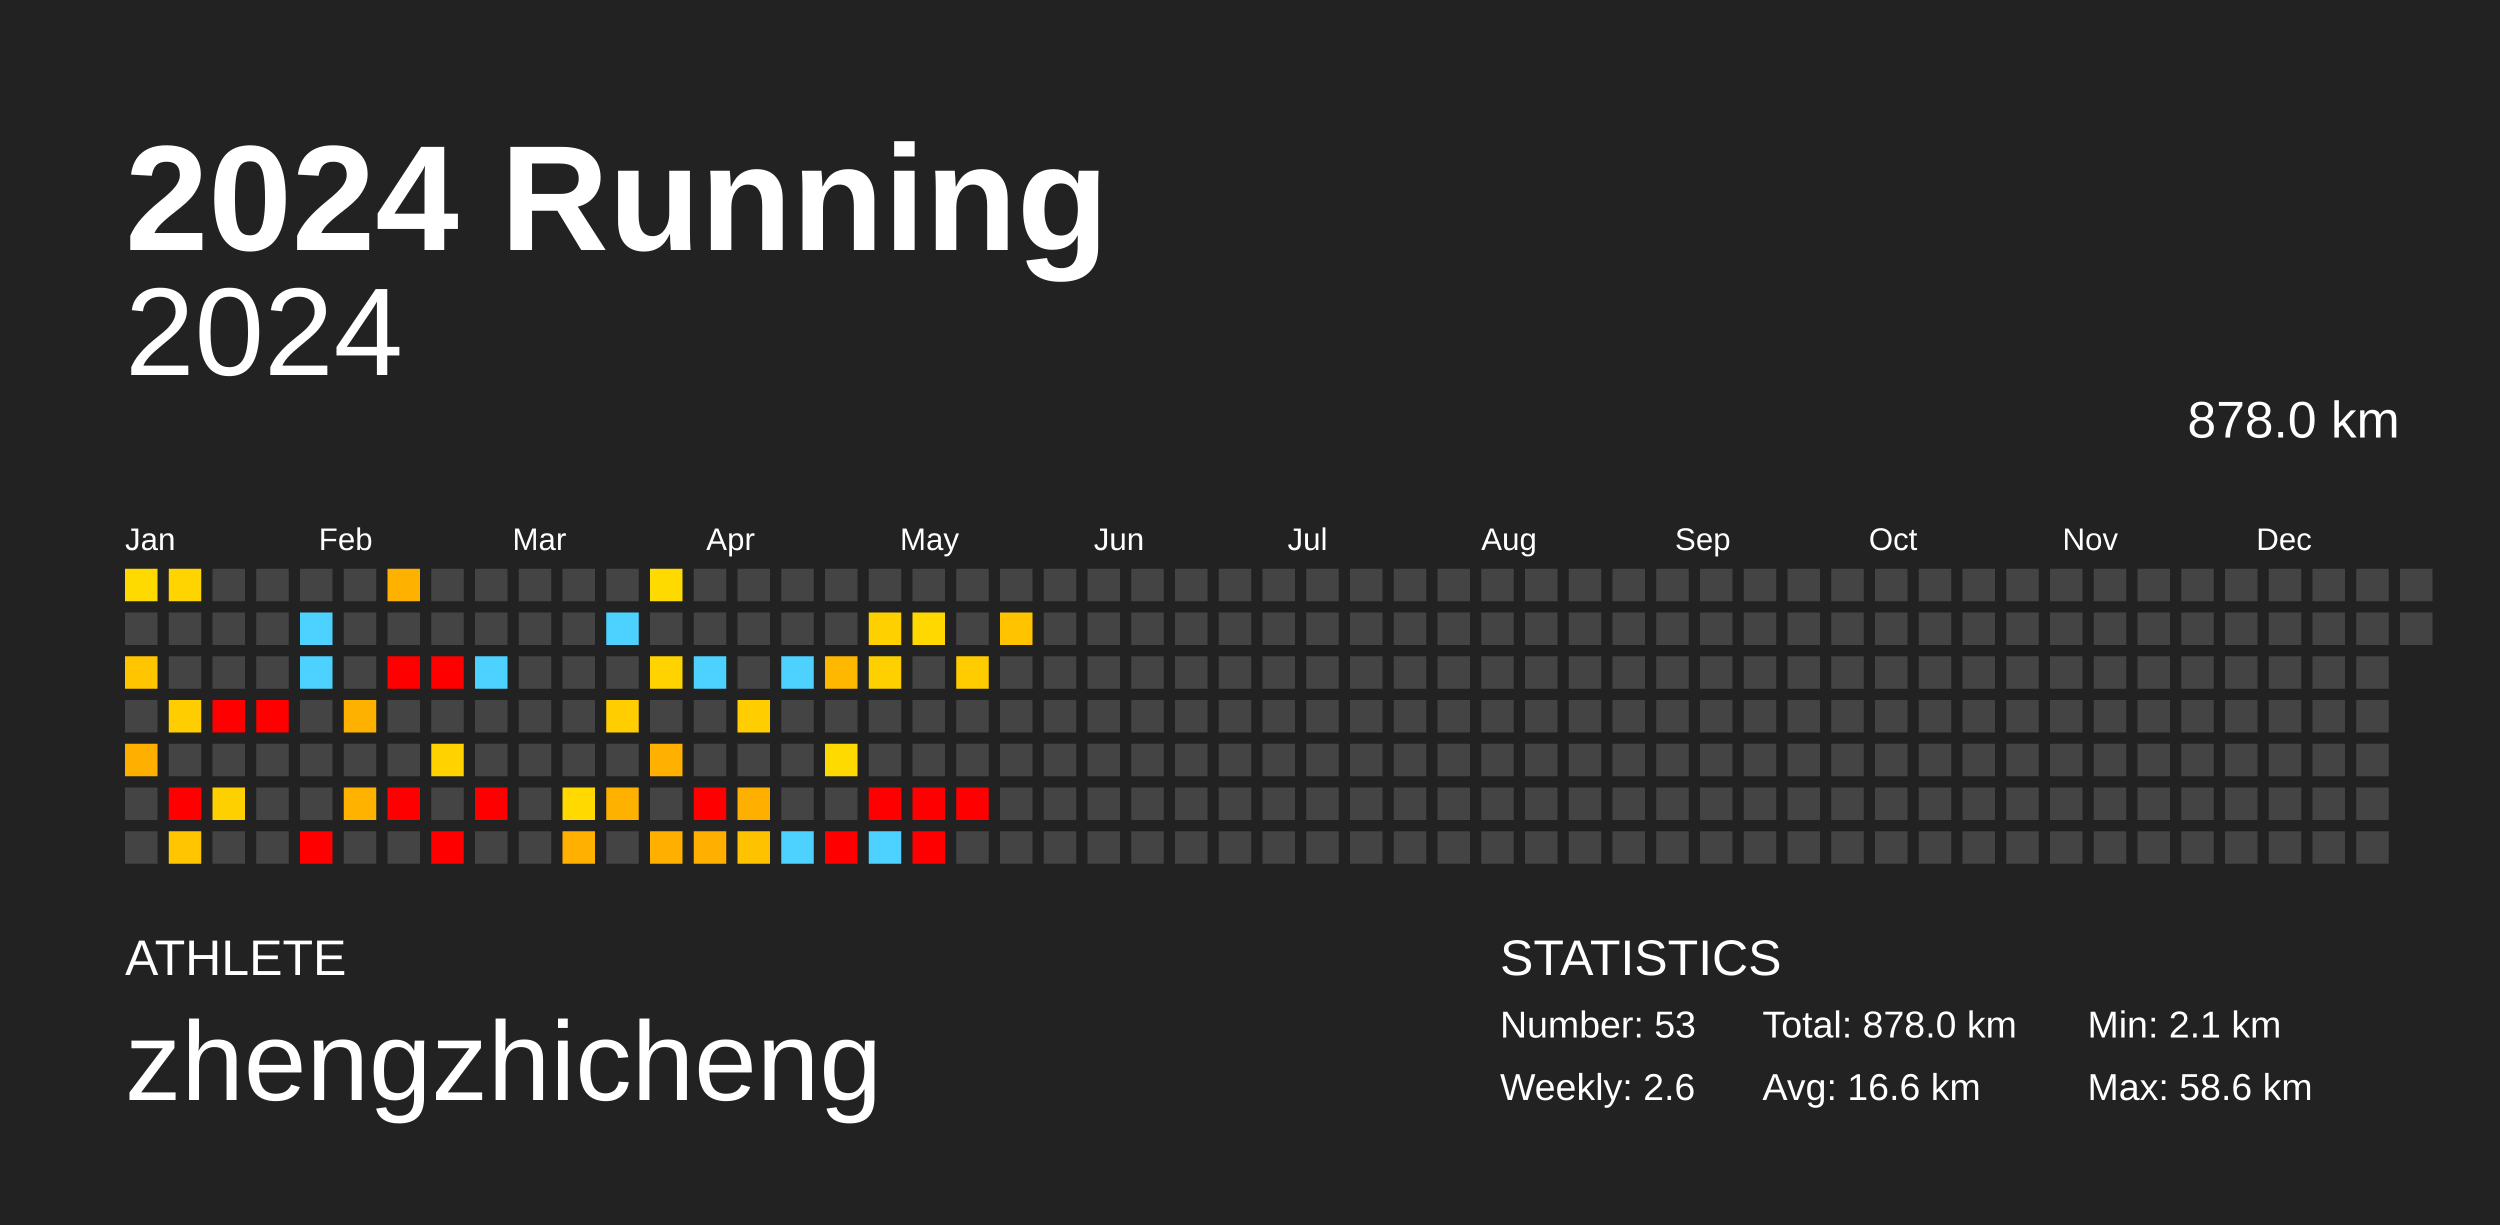
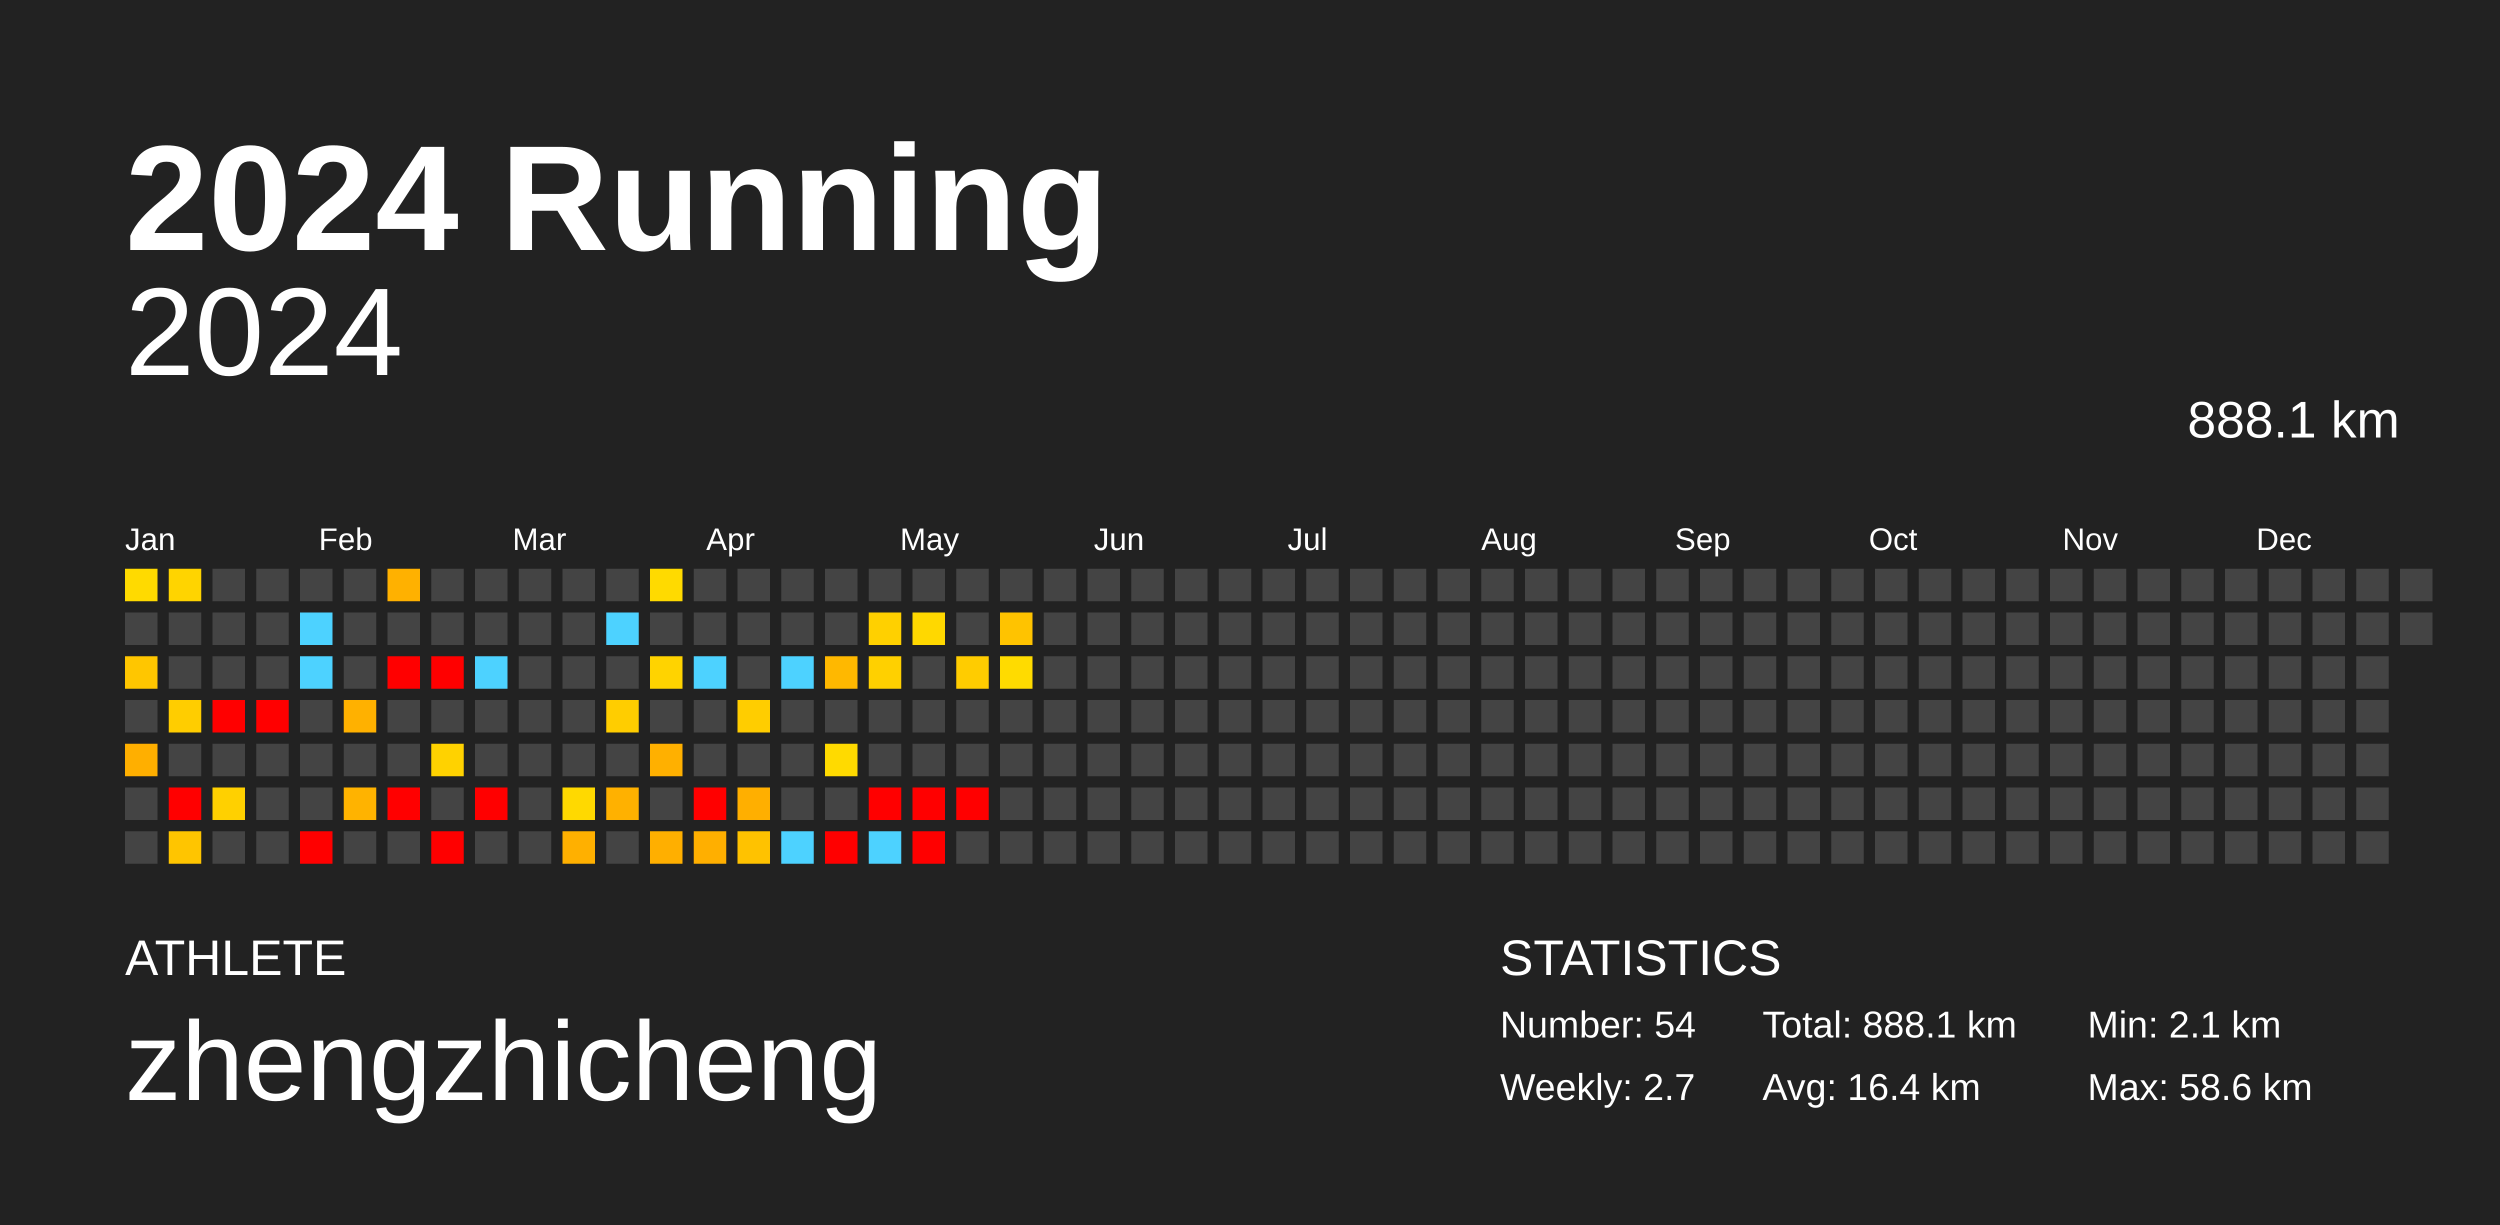
<svg xmlns="http://www.w3.org/2000/svg" baseProfile="full" height="98mm" version="1.1" viewBox="0,0,200,98" width="200mm">
  <defs />
  <rect fill="#222222" height="98" width="200" x="0" y="0" />
  <text fill="#FFFFFF" style="font-size:12px; font-family:Arial; font-weight:bold;" x="10" y="20">2024 Running</text>
  <text fill="#FFFFFF" style="font-size:4px; font-family:Arial" x="10" y="78">ATHLETE</text>
  <text fill="#FFFFFF" style="font-size:9px; font-family:Arial" x="10" y="88">zhengzhicheng</text>
  <text fill="#FFFFFF" style="font-size:4px; font-family:Arial" x="120" y="78">STATISTICS</text>
-   <text fill="#FFFFFF" style="font-size:3px; font-family:Arial" x="120" y="83">Number: 53</text>
-   <text fill="#FFFFFF" style="font-size:3px; font-family:Arial" x="120" y="88">Weekly: 2.6</text>
-   <text fill="#FFFFFF" style="font-size:3px; font-family:Arial" x="141" y="83">Total: 878.0 km</text>
-   <text fill="#FFFFFF" style="font-size:3px; font-family:Arial" x="141" y="88">Avg: 16.6 km</text>
+   <text fill="#FFFFFF" style="font-size:3px; font-family:Arial" x="120" y="83">Number: 54</text>
+   <text fill="#FFFFFF" style="font-size:3px; font-family:Arial" x="120" y="88">Weekly: 2.7</text>
+   <text fill="#FFFFFF" style="font-size:3px; font-family:Arial" x="141" y="83">Total: 888.1 km</text>
+   <text fill="#FFFFFF" style="font-size:3px; font-family:Arial" x="141" y="88">Avg: 16.4 km</text>
  <text fill="#FFFFFF" style="font-size:3px; font-family:Arial" x="167" y="83">Min: 2.1 km</text>
  <text fill="#FFFFFF" style="font-size:3px; font-family:Arial" x="167" y="88">Max: 58.6 km</text>
  <text alignment-baseline="hanging" fill="#FFFFFF" style="font-size:10.0px; font-family:Arial;" x="10" y="30">2024</text>
-   <text alignment-baseline="hanging" fill="#FFFFFF" style="font-size:4.125px; font-family:Arial;" x="175" y="35">878.0 km</text>
+   <text alignment-baseline="hanging" fill="#FFFFFF" style="font-size:4.125px; font-family:Arial;" x="175" y="35">888.1 km</text>
  <text fill="#FFFFFF" style="font-size:2.5px; font-family:Arial" x="10.0" y="44">Jan</text>
  <text fill="#FFFFFF" style="font-size:2.5px; font-family:Arial" x="25.5" y="44">Feb</text>
  <text fill="#FFFFFF" style="font-size:2.5px; font-family:Arial" x="41.0" y="44">Mar</text>
  <text fill="#FFFFFF" style="font-size:2.5px; font-family:Arial" x="56.5" y="44">Apr</text>
  <text fill="#FFFFFF" style="font-size:2.5px; font-family:Arial" x="72.0" y="44">May</text>
  <text fill="#FFFFFF" style="font-size:2.5px; font-family:Arial" x="87.5" y="44">Jun</text>
  <text fill="#FFFFFF" style="font-size:2.5px; font-family:Arial" x="103.0" y="44">Jul</text>
  <text fill="#FFFFFF" style="font-size:2.5px; font-family:Arial" x="118.5" y="44">Aug</text>
  <text fill="#FFFFFF" style="font-size:2.5px; font-family:Arial" x="134.0" y="44">Sep</text>
  <text fill="#FFFFFF" style="font-size:2.5px; font-family:Arial" x="149.5" y="44">Oct</text>
  <text fill="#FFFFFF" style="font-size:2.5px; font-family:Arial" x="165.0" y="44">Nov</text>
  <text fill="#FFFFFF" style="font-size:2.5px; font-family:Arial" x="180.5" y="44">Dec</text>
  <rect fill="#ffda00" height="2.6" width="2.6" x="10.0" y="45.5" />
  <rect fill="#444444" height="2.6" width="2.6" x="10.0" y="49.0" />
  <rect fill="#ffc600" height="2.6" width="2.6" x="10.0" y="52.5" />
  <rect fill="#444444" height="2.6" width="2.6" x="10.0" y="56.0" />
  <rect fill="#ffaf00" height="2.6" width="2.6" x="10.0" y="59.5" />
  <rect fill="#444444" height="2.6" width="2.6" x="10.0" y="63.0" />
  <rect fill="#444444" height="2.6" width="2.6" x="10.0" y="66.5" />
  <rect fill="#ffd400" height="2.6" width="2.6" x="13.5" y="45.5" />
  <rect fill="#444444" height="2.6" width="2.6" x="13.5" y="49.0" />
  <rect fill="#444444" height="2.6" width="2.6" x="13.5" y="52.5" />
  <rect fill="#ffcd00" height="2.6" width="2.6" x="13.5" y="56.0" />
  <rect fill="#444444" height="2.6" width="2.6" x="13.5" y="59.5" />
  <rect fill="red" height="2.6" width="2.6" x="13.5" y="63.0" />
  <rect fill="#ffc500" height="2.6" width="2.6" x="13.5" y="66.5" />
  <rect fill="#444444" height="2.6" width="2.6" x="17.0" y="45.5" />
  <rect fill="#444444" height="2.6" width="2.6" x="17.0" y="49.0" />
  <rect fill="#444444" height="2.6" width="2.6" x="17.0" y="52.5" />
  <rect fill="red" height="2.6" width="2.6" x="17.0" y="56.0" />
  <rect fill="#444444" height="2.6" width="2.6" x="17.0" y="59.5" />
  <rect fill="#ffd000" height="2.6" width="2.6" x="17.0" y="63.0" />
  <rect fill="#444444" height="2.6" width="2.6" x="17.0" y="66.5" />
  <rect fill="#444444" height="2.6" width="2.6" x="20.5" y="45.5" />
  <rect fill="#444444" height="2.6" width="2.6" x="20.5" y="49.0" />
  <rect fill="#444444" height="2.6" width="2.6" x="20.5" y="52.5" />
  <rect fill="red" height="2.6" width="2.6" x="20.5" y="56.0" />
  <rect fill="#444444" height="2.6" width="2.6" x="20.5" y="59.5" />
  <rect fill="#444444" height="2.6" width="2.6" x="20.5" y="63.0" />
  <rect fill="#444444" height="2.6" width="2.6" x="20.5" y="66.5" />
  <rect fill="#444444" height="2.6" width="2.6" x="24.0" y="45.5" />
  <rect fill="#4dd2ff" height="2.6" width="2.6" x="24.0" y="49.0" />
  <rect fill="#4dd2ff" height="2.6" width="2.6" x="24.0" y="52.5" />
  <rect fill="#444444" height="2.6" width="2.6" x="24.0" y="56.0" />
  <rect fill="#444444" height="2.6" width="2.6" x="24.0" y="59.5" />
  <rect fill="#444444" height="2.6" width="2.6" x="24.0" y="63.0" />
  <rect fill="red" height="2.6" width="2.6" x="24.0" y="66.5" />
  <rect fill="#444444" height="2.6" width="2.6" x="27.5" y="45.5" />
  <rect fill="#444444" height="2.6" width="2.6" x="27.5" y="49.0" />
  <rect fill="#444444" height="2.6" width="2.6" x="27.5" y="52.5" />
  <rect fill="#ffb100" height="2.6" width="2.6" x="27.5" y="56.0" />
  <rect fill="#444444" height="2.6" width="2.6" x="27.5" y="59.5" />
  <rect fill="#ffb300" height="2.6" width="2.6" x="27.5" y="63.0" />
  <rect fill="#444444" height="2.6" width="2.6" x="27.5" y="66.5" />
  <rect fill="#ffb100" height="2.6" width="2.6" x="31.0" y="45.5" />
  <rect fill="#444444" height="2.6" width="2.6" x="31.0" y="49.0" />
  <rect fill="red" height="2.6" width="2.6" x="31.0" y="52.5" />
  <rect fill="#444444" height="2.6" width="2.6" x="31.0" y="56.0" />
  <rect fill="#444444" height="2.6" width="2.6" x="31.0" y="59.5" />
  <rect fill="red" height="2.6" width="2.6" x="31.0" y="63.0" />
  <rect fill="#444444" height="2.6" width="2.6" x="31.0" y="66.5" />
  <rect fill="#444444" height="2.6" width="2.6" x="34.5" y="45.5" />
  <rect fill="#444444" height="2.6" width="2.6" x="34.5" y="49.0" />
  <rect fill="red" height="2.6" width="2.6" x="34.5" y="52.5" />
  <rect fill="#444444" height="2.6" width="2.6" x="34.5" y="56.0" />
  <rect fill="#ffd200" height="2.6" width="2.6" x="34.5" y="59.5" />
  <rect fill="#444444" height="2.6" width="2.6" x="34.5" y="63.0" />
  <rect fill="red" height="2.6" width="2.6" x="34.5" y="66.5" />
  <rect fill="#444444" height="2.6" width="2.6" x="38.0" y="45.5" />
  <rect fill="#444444" height="2.6" width="2.6" x="38.0" y="49.0" />
  <rect fill="#4dd2ff" height="2.6" width="2.6" x="38.0" y="52.5" />
  <rect fill="#444444" height="2.6" width="2.6" x="38.0" y="56.0" />
  <rect fill="#444444" height="2.6" width="2.6" x="38.0" y="59.5" />
  <rect fill="red" height="2.6" width="2.6" x="38.0" y="63.0" />
  <rect fill="#444444" height="2.6" width="2.6" x="38.0" y="66.5" />
  <rect fill="#444444" height="2.6" width="2.6" x="41.5" y="45.5" />
  <rect fill="#444444" height="2.6" width="2.6" x="41.5" y="49.0" />
  <rect fill="#444444" height="2.6" width="2.6" x="41.5" y="52.5" />
  <rect fill="#444444" height="2.6" width="2.6" x="41.5" y="56.0" />
  <rect fill="#444444" height="2.6" width="2.6" x="41.5" y="59.5" />
  <rect fill="#444444" height="2.6" width="2.6" x="41.5" y="63.0" />
  <rect fill="#444444" height="2.6" width="2.6" x="41.5" y="66.5" />
  <rect fill="#444444" height="2.6" width="2.6" x="45.0" y="45.5" />
  <rect fill="#444444" height="2.6" width="2.6" x="45.0" y="49.0" />
  <rect fill="#444444" height="2.6" width="2.6" x="45.0" y="52.5" />
  <rect fill="#444444" height="2.6" width="2.6" x="45.0" y="56.0" />
  <rect fill="#444444" height="2.6" width="2.6" x="45.0" y="59.5" />
  <rect fill="#ffd900" height="2.6" width="2.6" x="45.0" y="63.0" />
  <rect fill="#ffb000" height="2.6" width="2.6" x="45.0" y="66.5" />
  <rect fill="#444444" height="2.6" width="2.6" x="48.5" y="45.5" />
  <rect fill="#4dd2ff" height="2.6" width="2.6" x="48.5" y="49.0" />
  <rect fill="#444444" height="2.6" width="2.6" x="48.5" y="52.5" />
  <rect fill="#ffcd00" height="2.6" width="2.6" x="48.5" y="56.0" />
  <rect fill="#444444" height="2.6" width="2.6" x="48.5" y="59.5" />
  <rect fill="#ffb100" height="2.6" width="2.6" x="48.5" y="63.0" />
  <rect fill="#444444" height="2.6" width="2.6" x="48.5" y="66.5" />
  <rect fill="#ffda00" height="2.6" width="2.6" x="52.0" y="45.5" />
  <rect fill="#444444" height="2.6" width="2.6" x="52.0" y="49.0" />
  <rect fill="#ffd300" height="2.6" width="2.6" x="52.0" y="52.5" />
  <rect fill="#444444" height="2.6" width="2.6" x="52.0" y="56.0" />
  <rect fill="#ffb000" height="2.6" width="2.6" x="52.0" y="59.5" />
  <rect fill="#444444" height="2.6" width="2.6" x="52.0" y="63.0" />
  <rect fill="#ffaf00" height="2.6" width="2.6" x="52.0" y="66.5" />
  <rect fill="#444444" height="2.6" width="2.6" x="55.5" y="45.5" />
  <rect fill="#444444" height="2.6" width="2.6" x="55.5" y="49.0" />
  <rect fill="#4dd2ff" height="2.6" width="2.6" x="55.5" y="52.5" />
  <rect fill="#444444" height="2.6" width="2.6" x="55.5" y="56.0" />
  <rect fill="#444444" height="2.6" width="2.6" x="55.5" y="59.5" />
  <rect fill="red" height="2.6" width="2.6" x="55.5" y="63.0" />
  <rect fill="#ffaf00" height="2.6" width="2.6" x="55.5" y="66.5" />
  <rect fill="#444444" height="2.6" width="2.6" x="59.0" y="45.5" />
  <rect fill="#444444" height="2.6" width="2.6" x="59.0" y="49.0" />
  <rect fill="#444444" height="2.6" width="2.6" x="59.0" y="52.5" />
  <rect fill="#ffcd00" height="2.6" width="2.6" x="59.0" y="56.0" />
  <rect fill="#444444" height="2.6" width="2.6" x="59.0" y="59.5" />
  <rect fill="#ffaf00" height="2.6" width="2.6" x="59.0" y="63.0" />
  <rect fill="#ffc200" height="2.6" width="2.6" x="59.0" y="66.5" />
  <rect fill="#444444" height="2.6" width="2.6" x="62.5" y="45.5" />
  <rect fill="#444444" height="2.6" width="2.6" x="62.5" y="49.0" />
  <rect fill="#4dd2ff" height="2.6" width="2.6" x="62.5" y="52.5" />
  <rect fill="#444444" height="2.6" width="2.6" x="62.5" y="56.0" />
  <rect fill="#444444" height="2.6" width="2.6" x="62.5" y="59.5" />
  <rect fill="#444444" height="2.6" width="2.6" x="62.5" y="63.0" />
  <rect fill="#4dd2ff" height="2.6" width="2.6" x="62.5" y="66.5" />
  <rect fill="#444444" height="2.6" width="2.6" x="66.0" y="45.5" />
  <rect fill="#444444" height="2.6" width="2.6" x="66.0" y="49.0" />
  <rect fill="#ffb800" height="2.6" width="2.6" x="66.0" y="52.5" />
  <rect fill="#444444" height="2.6" width="2.6" x="66.0" y="56.0" />
  <rect fill="#ffda00" height="2.6" width="2.6" x="66.0" y="59.5" />
  <rect fill="#444444" height="2.6" width="2.6" x="66.0" y="63.0" />
  <rect fill="red" height="2.6" width="2.6" x="66.0" y="66.5" />
  <rect fill="#444444" height="2.6" width="2.6" x="69.5" y="45.5" />
  <rect fill="#ffd000" height="2.6" width="2.6" x="69.5" y="49.0" />
  <rect fill="#ffd000" height="2.6" width="2.6" x="69.5" y="52.5" />
  <rect fill="#444444" height="2.6" width="2.6" x="69.5" y="56.0" />
  <rect fill="#444444" height="2.6" width="2.6" x="69.5" y="59.5" />
  <rect fill="red" height="2.6" width="2.6" x="69.5" y="63.0" />
  <rect fill="#4dd2ff" height="2.6" width="2.6" x="69.5" y="66.5" />
  <rect fill="#444444" height="2.6" width="2.6" x="73.0" y="45.5" />
  <rect fill="#ffd800" height="2.6" width="2.6" x="73.0" y="49.0" />
  <rect fill="#444444" height="2.6" width="2.6" x="73.0" y="52.5" />
  <rect fill="#444444" height="2.6" width="2.6" x="73.0" y="56.0" />
  <rect fill="#444444" height="2.6" width="2.6" x="73.0" y="59.5" />
  <rect fill="red" height="2.6" width="2.6" x="73.0" y="63.0" />
  <rect fill="red" height="2.6" width="2.6" x="73.0" y="66.5" />
  <rect fill="#444444" height="2.6" width="2.6" x="76.5" y="45.5" />
  <rect fill="#444444" height="2.6" width="2.6" x="76.5" y="49.0" />
  <rect fill="#ffcc00" height="2.6" width="2.6" x="76.5" y="52.5" />
  <rect fill="#444444" height="2.6" width="2.6" x="76.5" y="56.0" />
  <rect fill="#444444" height="2.6" width="2.6" x="76.5" y="59.5" />
  <rect fill="red" height="2.6" width="2.6" x="76.5" y="63.0" />
  <rect fill="#444444" height="2.6" width="2.6" x="76.5" y="66.5" />
  <rect fill="#444444" height="2.6" width="2.6" x="80.0" y="45.5" />
  <rect fill="#ffc300" height="2.6" width="2.6" x="80.0" y="49.0" />
-   <rect fill="#444444" height="2.6" width="2.6" x="80.0" y="52.5" />
+   <rect fill="#ffdb00" height="2.6" width="2.6" x="80.0" y="52.5" />
  <rect fill="#444444" height="2.6" width="2.6" x="80.0" y="56.0" />
  <rect fill="#444444" height="2.6" width="2.6" x="80.0" y="59.5" />
  <rect fill="#444444" height="2.6" width="2.6" x="80.0" y="63.0" />
  <rect fill="#444444" height="2.6" width="2.6" x="80.0" y="66.5" />
  <rect fill="#444444" height="2.6" width="2.6" x="83.5" y="45.5" />
  <rect fill="#444444" height="2.6" width="2.6" x="83.5" y="49.0" />
  <rect fill="#444444" height="2.6" width="2.6" x="83.5" y="52.5" />
  <rect fill="#444444" height="2.6" width="2.6" x="83.5" y="56.0" />
  <rect fill="#444444" height="2.6" width="2.6" x="83.5" y="59.5" />
  <rect fill="#444444" height="2.6" width="2.6" x="83.5" y="63.0" />
  <rect fill="#444444" height="2.6" width="2.6" x="83.5" y="66.5" />
  <rect fill="#444444" height="2.6" width="2.6" x="87.0" y="45.5" />
  <rect fill="#444444" height="2.6" width="2.6" x="87.0" y="49.0" />
  <rect fill="#444444" height="2.6" width="2.6" x="87.0" y="52.5" />
  <rect fill="#444444" height="2.6" width="2.6" x="87.0" y="56.0" />
  <rect fill="#444444" height="2.6" width="2.6" x="87.0" y="59.5" />
  <rect fill="#444444" height="2.6" width="2.6" x="87.0" y="63.0" />
  <rect fill="#444444" height="2.6" width="2.6" x="87.0" y="66.5" />
  <rect fill="#444444" height="2.6" width="2.6" x="90.5" y="45.5" />
  <rect fill="#444444" height="2.6" width="2.6" x="90.5" y="49.0" />
  <rect fill="#444444" height="2.6" width="2.6" x="90.5" y="52.5" />
  <rect fill="#444444" height="2.6" width="2.6" x="90.5" y="56.0" />
  <rect fill="#444444" height="2.6" width="2.6" x="90.5" y="59.5" />
  <rect fill="#444444" height="2.6" width="2.6" x="90.5" y="63.0" />
  <rect fill="#444444" height="2.6" width="2.6" x="90.5" y="66.5" />
  <rect fill="#444444" height="2.6" width="2.6" x="94.0" y="45.5" />
  <rect fill="#444444" height="2.6" width="2.6" x="94.0" y="49.0" />
  <rect fill="#444444" height="2.6" width="2.6" x="94.0" y="52.5" />
  <rect fill="#444444" height="2.6" width="2.6" x="94.0" y="56.0" />
  <rect fill="#444444" height="2.6" width="2.6" x="94.0" y="59.5" />
  <rect fill="#444444" height="2.6" width="2.6" x="94.0" y="63.0" />
  <rect fill="#444444" height="2.6" width="2.6" x="94.0" y="66.5" />
  <rect fill="#444444" height="2.6" width="2.6" x="97.5" y="45.5" />
  <rect fill="#444444" height="2.6" width="2.6" x="97.5" y="49.0" />
  <rect fill="#444444" height="2.6" width="2.6" x="97.5" y="52.5" />
  <rect fill="#444444" height="2.6" width="2.6" x="97.5" y="56.0" />
  <rect fill="#444444" height="2.6" width="2.6" x="97.5" y="59.5" />
  <rect fill="#444444" height="2.6" width="2.6" x="97.5" y="63.0" />
  <rect fill="#444444" height="2.6" width="2.6" x="97.5" y="66.5" />
  <rect fill="#444444" height="2.6" width="2.6" x="101.0" y="45.5" />
  <rect fill="#444444" height="2.6" width="2.6" x="101.0" y="49.0" />
  <rect fill="#444444" height="2.6" width="2.6" x="101.0" y="52.5" />
  <rect fill="#444444" height="2.6" width="2.6" x="101.0" y="56.0" />
  <rect fill="#444444" height="2.6" width="2.6" x="101.0" y="59.5" />
  <rect fill="#444444" height="2.6" width="2.6" x="101.0" y="63.0" />
  <rect fill="#444444" height="2.6" width="2.6" x="101.0" y="66.5" />
  <rect fill="#444444" height="2.6" width="2.6" x="104.5" y="45.5" />
  <rect fill="#444444" height="2.6" width="2.6" x="104.5" y="49.0" />
  <rect fill="#444444" height="2.6" width="2.6" x="104.5" y="52.5" />
  <rect fill="#444444" height="2.6" width="2.6" x="104.5" y="56.0" />
  <rect fill="#444444" height="2.6" width="2.6" x="104.5" y="59.5" />
  <rect fill="#444444" height="2.6" width="2.6" x="104.5" y="63.0" />
  <rect fill="#444444" height="2.6" width="2.6" x="104.5" y="66.5" />
  <rect fill="#444444" height="2.6" width="2.6" x="108.0" y="45.5" />
  <rect fill="#444444" height="2.6" width="2.6" x="108.0" y="49.0" />
  <rect fill="#444444" height="2.6" width="2.6" x="108.0" y="52.5" />
  <rect fill="#444444" height="2.6" width="2.6" x="108.0" y="56.0" />
  <rect fill="#444444" height="2.6" width="2.6" x="108.0" y="59.5" />
  <rect fill="#444444" height="2.6" width="2.6" x="108.0" y="63.0" />
  <rect fill="#444444" height="2.6" width="2.6" x="108.0" y="66.5" />
  <rect fill="#444444" height="2.6" width="2.6" x="111.5" y="45.5" />
  <rect fill="#444444" height="2.6" width="2.6" x="111.5" y="49.0" />
  <rect fill="#444444" height="2.6" width="2.6" x="111.5" y="52.5" />
  <rect fill="#444444" height="2.6" width="2.6" x="111.5" y="56.0" />
  <rect fill="#444444" height="2.6" width="2.6" x="111.5" y="59.5" />
  <rect fill="#444444" height="2.6" width="2.6" x="111.5" y="63.0" />
  <rect fill="#444444" height="2.6" width="2.6" x="111.5" y="66.5" />
  <rect fill="#444444" height="2.6" width="2.6" x="115.0" y="45.5" />
  <rect fill="#444444" height="2.6" width="2.6" x="115.0" y="49.0" />
  <rect fill="#444444" height="2.6" width="2.6" x="115.0" y="52.5" />
  <rect fill="#444444" height="2.6" width="2.6" x="115.0" y="56.0" />
  <rect fill="#444444" height="2.6" width="2.6" x="115.0" y="59.5" />
  <rect fill="#444444" height="2.6" width="2.6" x="115.0" y="63.0" />
  <rect fill="#444444" height="2.6" width="2.6" x="115.0" y="66.5" />
  <rect fill="#444444" height="2.6" width="2.6" x="118.5" y="45.5" />
  <rect fill="#444444" height="2.6" width="2.6" x="118.5" y="49.0" />
  <rect fill="#444444" height="2.6" width="2.6" x="118.5" y="52.5" />
  <rect fill="#444444" height="2.6" width="2.6" x="118.5" y="56.0" />
  <rect fill="#444444" height="2.6" width="2.6" x="118.5" y="59.5" />
  <rect fill="#444444" height="2.6" width="2.6" x="118.5" y="63.0" />
  <rect fill="#444444" height="2.6" width="2.6" x="118.5" y="66.5" />
  <rect fill="#444444" height="2.6" width="2.6" x="122.0" y="45.5" />
  <rect fill="#444444" height="2.6" width="2.6" x="122.0" y="49.0" />
  <rect fill="#444444" height="2.6" width="2.6" x="122.0" y="52.5" />
  <rect fill="#444444" height="2.6" width="2.6" x="122.0" y="56.0" />
  <rect fill="#444444" height="2.6" width="2.6" x="122.0" y="59.5" />
  <rect fill="#444444" height="2.6" width="2.6" x="122.0" y="63.0" />
  <rect fill="#444444" height="2.6" width="2.6" x="122.0" y="66.5" />
  <rect fill="#444444" height="2.6" width="2.6" x="125.5" y="45.5" />
  <rect fill="#444444" height="2.6" width="2.6" x="125.5" y="49.0" />
  <rect fill="#444444" height="2.6" width="2.6" x="125.5" y="52.5" />
  <rect fill="#444444" height="2.6" width="2.6" x="125.5" y="56.0" />
  <rect fill="#444444" height="2.6" width="2.6" x="125.5" y="59.5" />
  <rect fill="#444444" height="2.6" width="2.6" x="125.5" y="63.0" />
  <rect fill="#444444" height="2.6" width="2.6" x="125.5" y="66.5" />
  <rect fill="#444444" height="2.6" width="2.6" x="129.0" y="45.5" />
  <rect fill="#444444" height="2.6" width="2.6" x="129.0" y="49.0" />
  <rect fill="#444444" height="2.6" width="2.6" x="129.0" y="52.5" />
  <rect fill="#444444" height="2.6" width="2.6" x="129.0" y="56.0" />
  <rect fill="#444444" height="2.6" width="2.6" x="129.0" y="59.5" />
  <rect fill="#444444" height="2.6" width="2.6" x="129.0" y="63.0" />
  <rect fill="#444444" height="2.6" width="2.6" x="129.0" y="66.5" />
  <rect fill="#444444" height="2.6" width="2.6" x="132.5" y="45.5" />
  <rect fill="#444444" height="2.6" width="2.6" x="132.5" y="49.0" />
  <rect fill="#444444" height="2.6" width="2.6" x="132.5" y="52.5" />
  <rect fill="#444444" height="2.6" width="2.6" x="132.5" y="56.0" />
  <rect fill="#444444" height="2.6" width="2.6" x="132.5" y="59.5" />
  <rect fill="#444444" height="2.6" width="2.6" x="132.5" y="63.0" />
  <rect fill="#444444" height="2.6" width="2.6" x="132.5" y="66.5" />
  <rect fill="#444444" height="2.6" width="2.6" x="136.0" y="45.5" />
  <rect fill="#444444" height="2.6" width="2.6" x="136.0" y="49.0" />
  <rect fill="#444444" height="2.6" width="2.6" x="136.0" y="52.5" />
  <rect fill="#444444" height="2.6" width="2.6" x="136.0" y="56.0" />
  <rect fill="#444444" height="2.6" width="2.6" x="136.0" y="59.5" />
  <rect fill="#444444" height="2.6" width="2.6" x="136.0" y="63.0" />
  <rect fill="#444444" height="2.6" width="2.6" x="136.0" y="66.5" />
  <rect fill="#444444" height="2.6" width="2.6" x="139.5" y="45.5" />
  <rect fill="#444444" height="2.6" width="2.6" x="139.5" y="49.0" />
  <rect fill="#444444" height="2.6" width="2.6" x="139.5" y="52.5" />
  <rect fill="#444444" height="2.6" width="2.6" x="139.5" y="56.0" />
  <rect fill="#444444" height="2.6" width="2.6" x="139.5" y="59.5" />
  <rect fill="#444444" height="2.6" width="2.6" x="139.5" y="63.0" />
  <rect fill="#444444" height="2.6" width="2.6" x="139.5" y="66.5" />
  <rect fill="#444444" height="2.6" width="2.6" x="143.0" y="45.5" />
  <rect fill="#444444" height="2.6" width="2.6" x="143.0" y="49.0" />
  <rect fill="#444444" height="2.6" width="2.6" x="143.0" y="52.5" />
  <rect fill="#444444" height="2.6" width="2.6" x="143.0" y="56.0" />
  <rect fill="#444444" height="2.6" width="2.6" x="143.0" y="59.5" />
  <rect fill="#444444" height="2.6" width="2.6" x="143.0" y="63.0" />
  <rect fill="#444444" height="2.6" width="2.6" x="143.0" y="66.5" />
  <rect fill="#444444" height="2.6" width="2.6" x="146.5" y="45.5" />
  <rect fill="#444444" height="2.6" width="2.6" x="146.5" y="49.0" />
  <rect fill="#444444" height="2.6" width="2.6" x="146.5" y="52.5" />
  <rect fill="#444444" height="2.6" width="2.6" x="146.5" y="56.0" />
  <rect fill="#444444" height="2.6" width="2.6" x="146.5" y="59.5" />
  <rect fill="#444444" height="2.6" width="2.6" x="146.5" y="63.0" />
  <rect fill="#444444" height="2.6" width="2.6" x="146.5" y="66.5" />
  <rect fill="#444444" height="2.6" width="2.6" x="150.0" y="45.5" />
  <rect fill="#444444" height="2.6" width="2.6" x="150.0" y="49.0" />
  <rect fill="#444444" height="2.6" width="2.6" x="150.0" y="52.5" />
  <rect fill="#444444" height="2.6" width="2.6" x="150.0" y="56.0" />
  <rect fill="#444444" height="2.6" width="2.6" x="150.0" y="59.5" />
  <rect fill="#444444" height="2.6" width="2.6" x="150.0" y="63.0" />
  <rect fill="#444444" height="2.6" width="2.6" x="150.0" y="66.5" />
  <rect fill="#444444" height="2.6" width="2.6" x="153.5" y="45.5" />
  <rect fill="#444444" height="2.6" width="2.6" x="153.5" y="49.0" />
  <rect fill="#444444" height="2.6" width="2.6" x="153.5" y="52.5" />
  <rect fill="#444444" height="2.6" width="2.6" x="153.5" y="56.0" />
  <rect fill="#444444" height="2.6" width="2.6" x="153.5" y="59.5" />
  <rect fill="#444444" height="2.6" width="2.6" x="153.5" y="63.0" />
  <rect fill="#444444" height="2.6" width="2.6" x="153.5" y="66.5" />
  <rect fill="#444444" height="2.6" width="2.6" x="157.0" y="45.5" />
  <rect fill="#444444" height="2.6" width="2.6" x="157.0" y="49.0" />
  <rect fill="#444444" height="2.6" width="2.6" x="157.0" y="52.5" />
  <rect fill="#444444" height="2.6" width="2.6" x="157.0" y="56.0" />
  <rect fill="#444444" height="2.6" width="2.6" x="157.0" y="59.5" />
  <rect fill="#444444" height="2.6" width="2.6" x="157.0" y="63.0" />
  <rect fill="#444444" height="2.6" width="2.6" x="157.0" y="66.5" />
  <rect fill="#444444" height="2.6" width="2.6" x="160.5" y="45.5" />
  <rect fill="#444444" height="2.6" width="2.6" x="160.5" y="49.0" />
  <rect fill="#444444" height="2.6" width="2.6" x="160.5" y="52.5" />
  <rect fill="#444444" height="2.6" width="2.6" x="160.5" y="56.0" />
  <rect fill="#444444" height="2.6" width="2.6" x="160.5" y="59.5" />
  <rect fill="#444444" height="2.6" width="2.6" x="160.5" y="63.0" />
  <rect fill="#444444" height="2.6" width="2.6" x="160.5" y="66.5" />
  <rect fill="#444444" height="2.6" width="2.6" x="164.0" y="45.5" />
  <rect fill="#444444" height="2.6" width="2.6" x="164.0" y="49.0" />
  <rect fill="#444444" height="2.6" width="2.6" x="164.0" y="52.5" />
  <rect fill="#444444" height="2.6" width="2.6" x="164.0" y="56.0" />
  <rect fill="#444444" height="2.6" width="2.6" x="164.0" y="59.5" />
  <rect fill="#444444" height="2.6" width="2.6" x="164.0" y="63.0" />
  <rect fill="#444444" height="2.6" width="2.6" x="164.0" y="66.5" />
  <rect fill="#444444" height="2.6" width="2.6" x="167.5" y="45.5" />
  <rect fill="#444444" height="2.6" width="2.6" x="167.5" y="49.0" />
  <rect fill="#444444" height="2.6" width="2.6" x="167.5" y="52.5" />
  <rect fill="#444444" height="2.6" width="2.6" x="167.5" y="56.0" />
  <rect fill="#444444" height="2.6" width="2.6" x="167.5" y="59.5" />
  <rect fill="#444444" height="2.6" width="2.6" x="167.5" y="63.0" />
  <rect fill="#444444" height="2.6" width="2.6" x="167.5" y="66.5" />
  <rect fill="#444444" height="2.6" width="2.6" x="171.0" y="45.5" />
  <rect fill="#444444" height="2.6" width="2.6" x="171.0" y="49.0" />
  <rect fill="#444444" height="2.6" width="2.6" x="171.0" y="52.5" />
  <rect fill="#444444" height="2.6" width="2.6" x="171.0" y="56.0" />
  <rect fill="#444444" height="2.6" width="2.6" x="171.0" y="59.5" />
  <rect fill="#444444" height="2.6" width="2.6" x="171.0" y="63.0" />
  <rect fill="#444444" height="2.6" width="2.6" x="171.0" y="66.5" />
  <rect fill="#444444" height="2.6" width="2.6" x="174.5" y="45.5" />
  <rect fill="#444444" height="2.6" width="2.6" x="174.5" y="49.0" />
  <rect fill="#444444" height="2.6" width="2.6" x="174.5" y="52.5" />
  <rect fill="#444444" height="2.6" width="2.6" x="174.5" y="56.0" />
  <rect fill="#444444" height="2.6" width="2.6" x="174.5" y="59.5" />
  <rect fill="#444444" height="2.6" width="2.6" x="174.5" y="63.0" />
  <rect fill="#444444" height="2.6" width="2.6" x="174.5" y="66.5" />
  <rect fill="#444444" height="2.6" width="2.6" x="178.0" y="45.5" />
  <rect fill="#444444" height="2.6" width="2.6" x="178.0" y="49.0" />
  <rect fill="#444444" height="2.6" width="2.6" x="178.0" y="52.5" />
  <rect fill="#444444" height="2.6" width="2.6" x="178.0" y="56.0" />
  <rect fill="#444444" height="2.6" width="2.6" x="178.0" y="59.5" />
  <rect fill="#444444" height="2.6" width="2.6" x="178.0" y="63.0" />
  <rect fill="#444444" height="2.6" width="2.6" x="178.0" y="66.5" />
  <rect fill="#444444" height="2.6" width="2.6" x="181.5" y="45.5" />
  <rect fill="#444444" height="2.6" width="2.6" x="181.5" y="49.0" />
  <rect fill="#444444" height="2.6" width="2.6" x="181.5" y="52.5" />
  <rect fill="#444444" height="2.6" width="2.6" x="181.5" y="56.0" />
  <rect fill="#444444" height="2.6" width="2.6" x="181.5" y="59.5" />
  <rect fill="#444444" height="2.6" width="2.6" x="181.5" y="63.0" />
  <rect fill="#444444" height="2.6" width="2.6" x="181.5" y="66.5" />
  <rect fill="#444444" height="2.6" width="2.6" x="185.0" y="45.5" />
  <rect fill="#444444" height="2.6" width="2.6" x="185.0" y="49.0" />
  <rect fill="#444444" height="2.6" width="2.6" x="185.0" y="52.5" />
  <rect fill="#444444" height="2.6" width="2.6" x="185.0" y="56.0" />
  <rect fill="#444444" height="2.6" width="2.6" x="185.0" y="59.5" />
  <rect fill="#444444" height="2.6" width="2.6" x="185.0" y="63.0" />
  <rect fill="#444444" height="2.6" width="2.6" x="185.0" y="66.5" />
  <rect fill="#444444" height="2.6" width="2.6" x="188.5" y="45.5" />
  <rect fill="#444444" height="2.6" width="2.6" x="188.5" y="49.0" />
  <rect fill="#444444" height="2.6" width="2.6" x="188.5" y="52.5" />
  <rect fill="#444444" height="2.6" width="2.6" x="188.5" y="56.0" />
  <rect fill="#444444" height="2.6" width="2.6" x="188.5" y="59.5" />
  <rect fill="#444444" height="2.6" width="2.6" x="188.5" y="63.0" />
  <rect fill="#444444" height="2.6" width="2.6" x="188.5" y="66.5" />
  <rect fill="#444444" height="2.6" width="2.6" x="192.0" y="45.5" />
  <rect fill="#444444" height="2.6" width="2.6" x="192.0" y="49.0" />
</svg>
